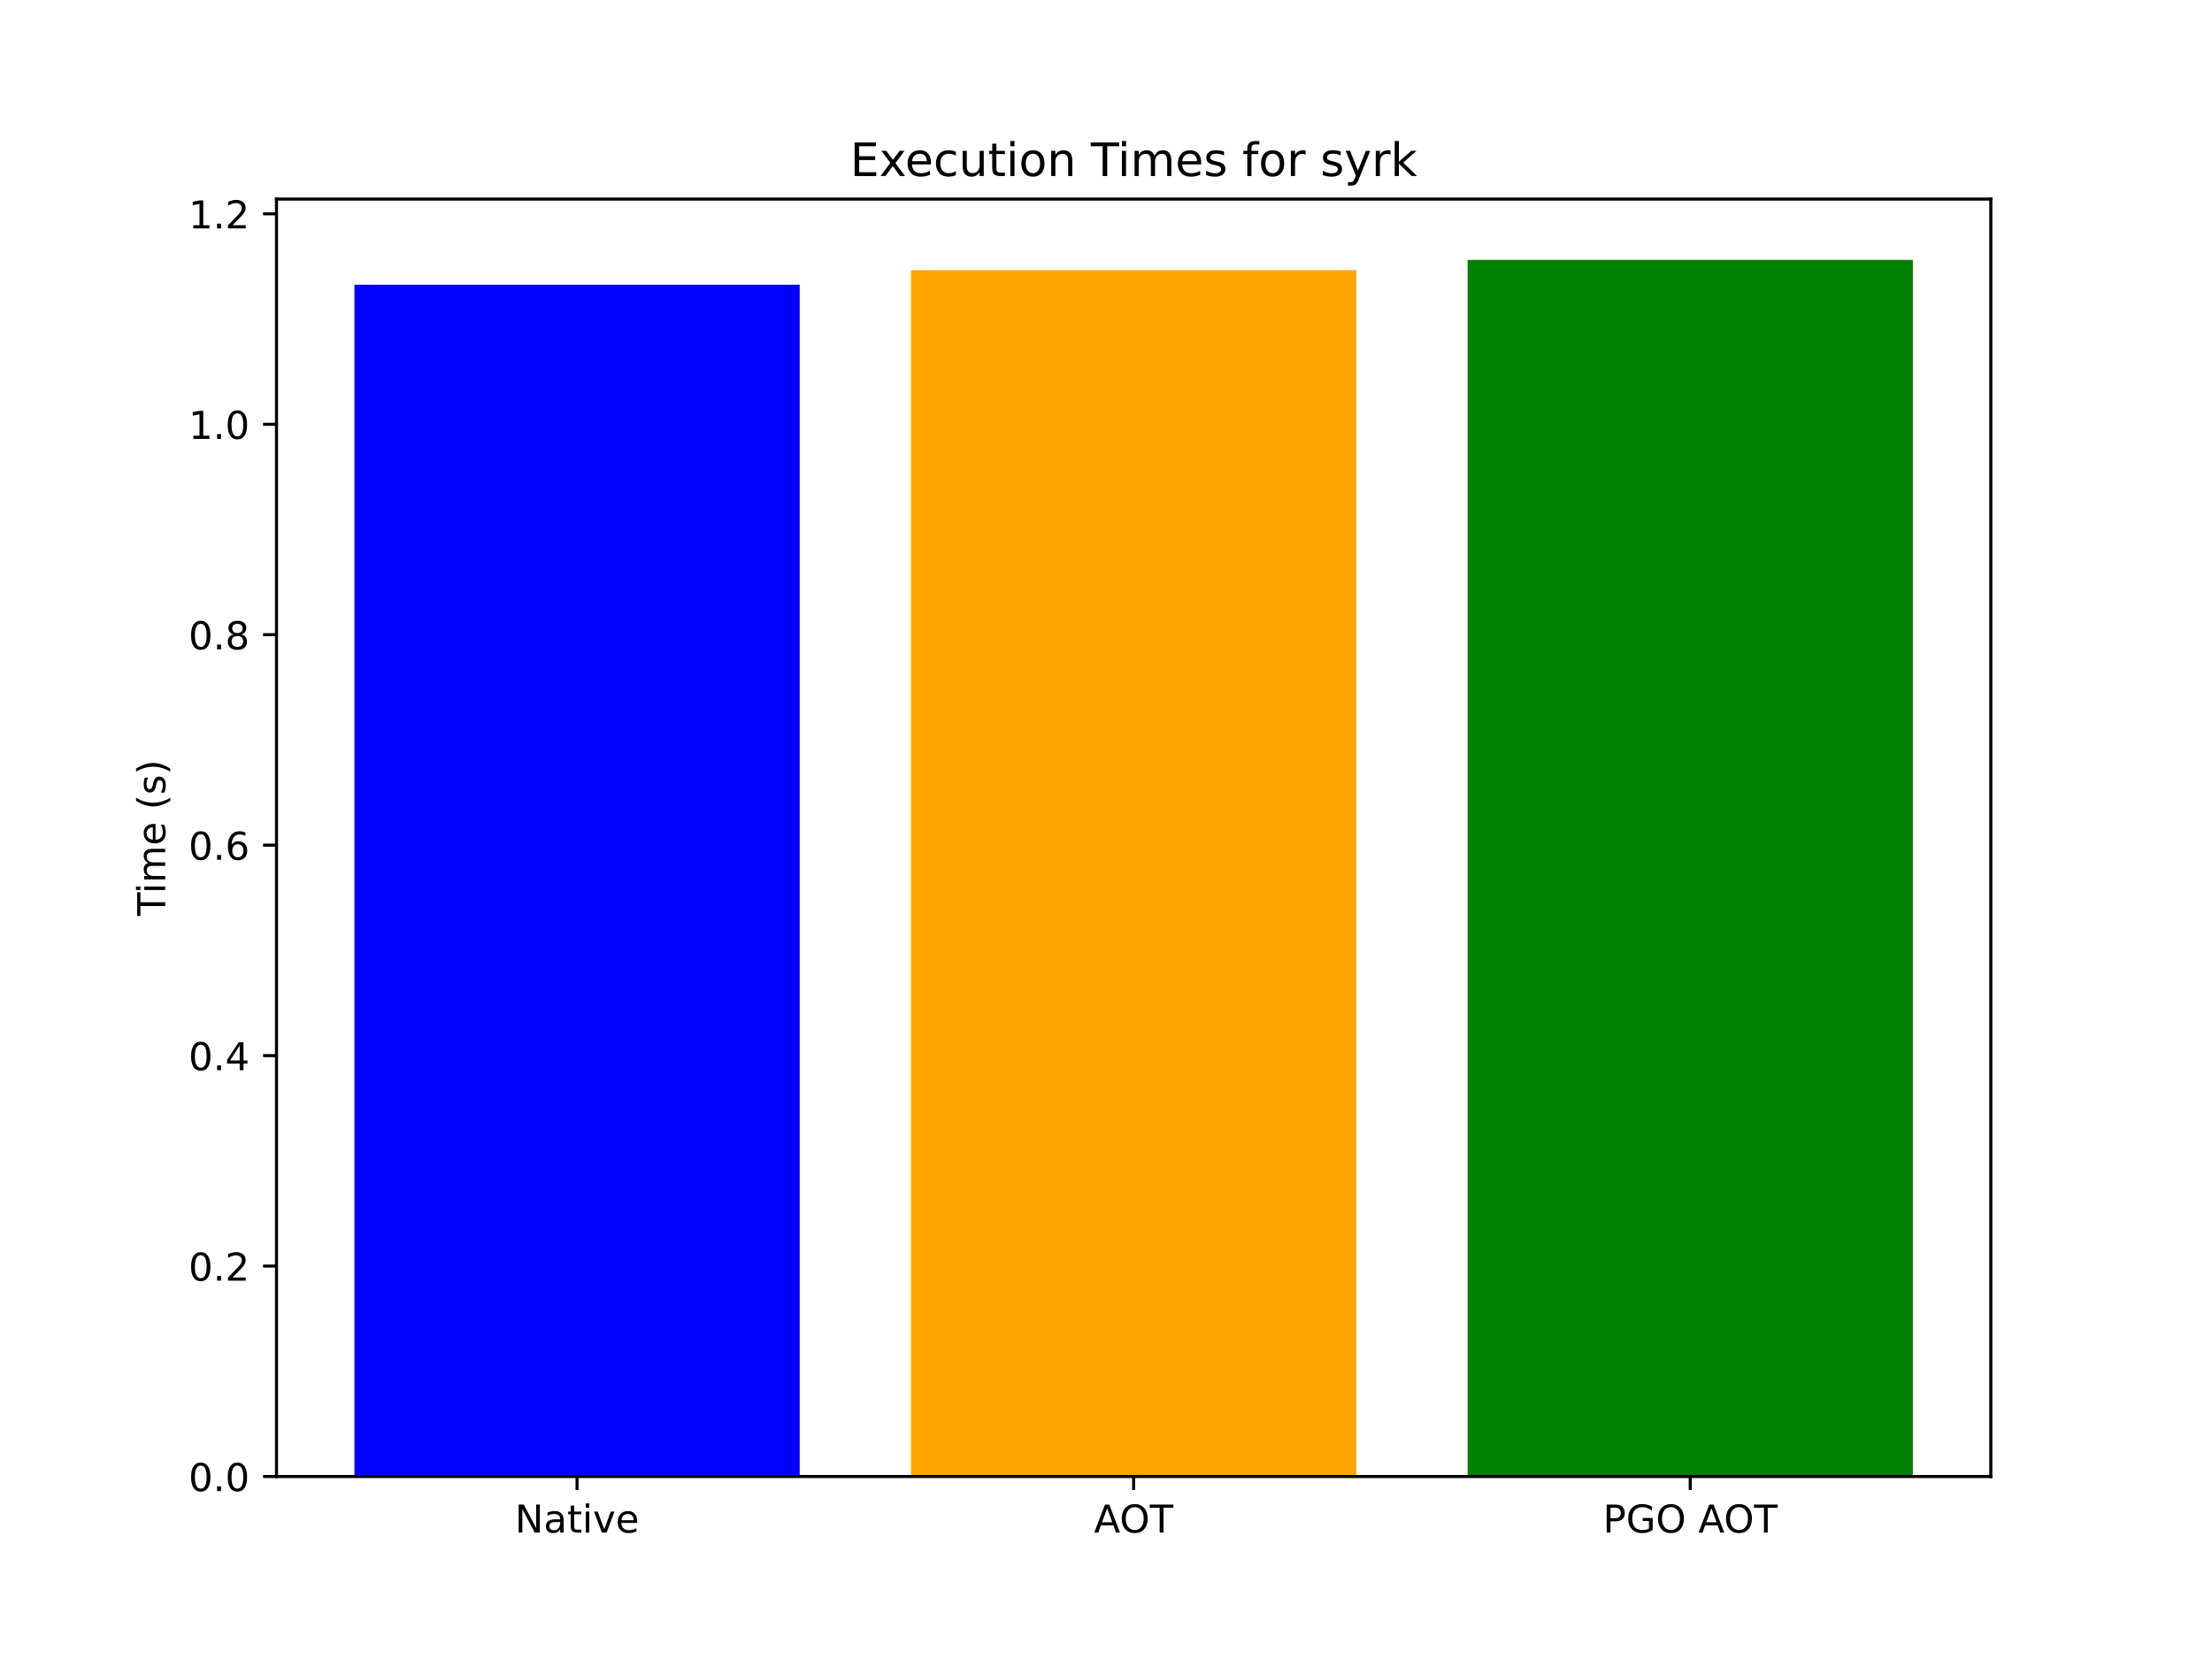
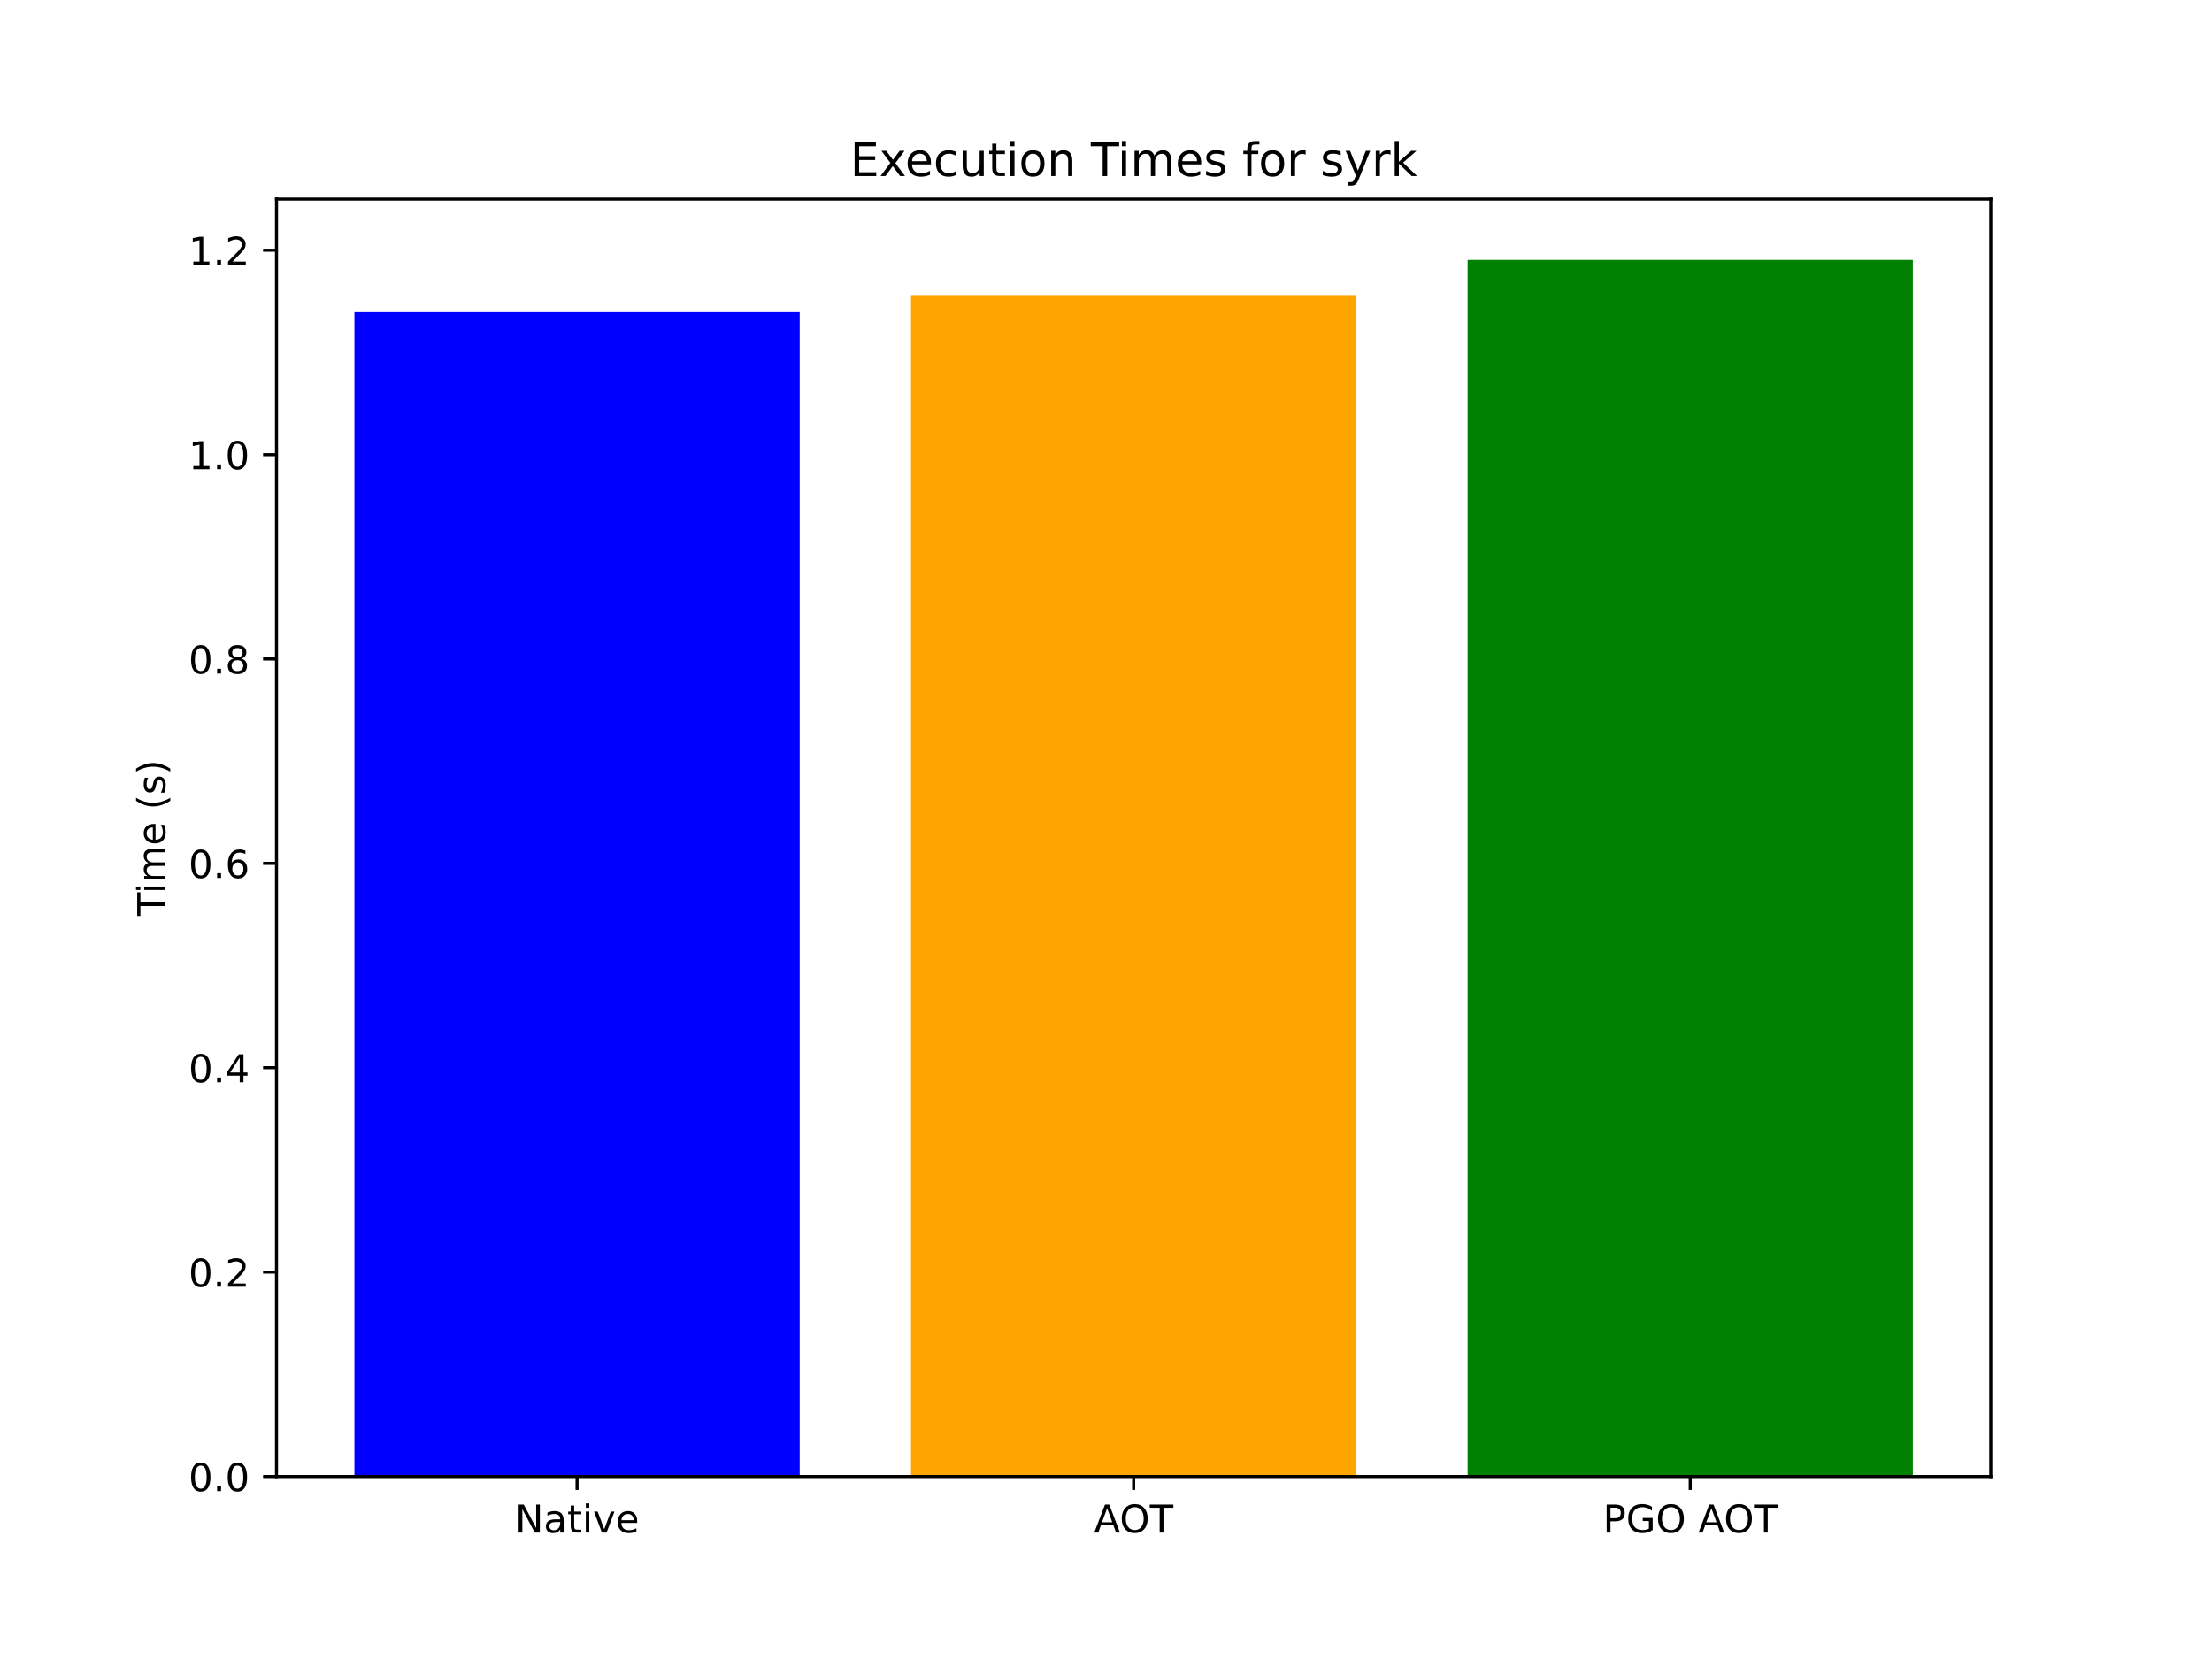
<svg xmlns="http://www.w3.org/2000/svg" xmlns:xlink="http://www.w3.org/1999/xlink" width="576pt" height="432pt" viewBox="0 0 576 432" version="1.1">
  <defs>
    <style type="text/css">*{stroke-linejoin: round; stroke-linecap: butt}</style>
  </defs>
  <g id="figure_1">
    <g id="patch_1">
      <path d="M 0 432  L 576 432  L 576 0  L 0 0  z " style="fill: #ffffff" />
    </g>
    <g id="axes_1">
      <g id="patch_2">
        <path d="M 72 384.48  L 518.4 384.48  L 518.4 51.84  L 72 51.84  z " style="fill: #ffffff" />
      </g>
      <g id="patch_3">
-         <path d="M 92.291 384.48  L 208.239 384.48  L 208.239 74.138  L 92.291 74.138  z " clip-path="url(#pb1b308cd5e)" style="fill: #0000ff" />
+         <path d="M 92.291 384.48  L 208.239 384.48  L 208.239 81.305  L 92.291 81.305  z " clip-path="url(#p80cf2b09c7)" style="fill: #0000ff" />
      </g>
      <g id="patch_4">
-         <path d="M 237.226 384.48  L 353.174 384.48  L 353.174 70.371  L 237.226 70.371  z " clip-path="url(#pb1b308cd5e)" style="fill: #ffa500" />
+         <path d="M 237.226 384.48  L 353.174 384.48  L 353.174 76.808  L 237.226 76.808  z " clip-path="url(#p80cf2b09c7)" style="fill: #ffa500" />
      </g>
      <g id="patch_5">
-         <path d="M 382.161 384.48  L 498.109 384.48  L 498.109 67.68  L 382.161 67.68  z " clip-path="url(#pb1b308cd5e)" style="fill: #008000" />
+         <path d="M 382.161 384.48  L 498.109 384.48  L 498.109 67.68  L 382.161 67.68  z " clip-path="url(#p80cf2b09c7)" style="fill: #008000" />
      </g>
      <g id="matplotlib.axis_1">
        <g id="xtick_1">
          <g id="line2d_1">
            <defs>
-               <path id="mfdcb4c9d56" d="M 0 0  L 0 3.5  " style="stroke: #000000; stroke-width: 0.8" />
+               <path id="m26dccfeee6" d="M 0 0  L 0 3.5  " style="stroke: #000000; stroke-width: 0.8" />
            </defs>
            <g>
-               <use xlink:href="#mfdcb4c9d56" x="150.265" y="384.48" style="stroke: #000000; stroke-width: 0.8" />
+               <use xlink:href="#m26dccfeee6" x="150.265" y="384.48" style="stroke: #000000; stroke-width: 0.8" />
            </g>
          </g>
          <g id="text_1">
            <g transform="translate(134.0751 399.0784) scale(0.1 -0.1)">
              <defs>
                <path id="DejaVuSans-4e" d="M 628 4666  L 1478 4666  L 3547 763  L 3547 4666  L 4159 4666  L 4159 0  L 3309 0  L 1241 3903  L 1241 0  L 628 0  L 628 4666  z " transform="scale(0.015625)" />
                <path id="DejaVuSans-61" d="M 2194 1759  Q 1497 1759 1228 1600  Q 959 1441 959 1056  Q 959 750 1161 570  Q 1363 391 1709 391  Q 2188 391 2477 730  Q 2766 1069 2766 1631  L 2766 1759  L 2194 1759  z M 3341 1997  L 3341 0  L 2766 0  L 2766 531  Q 2569 213 2275 61  Q 1981 -91 1556 -91  Q 1019 -91 701 211  Q 384 513 384 1019  Q 384 1609 779 1909  Q 1175 2209 1959 2209  L 2766 2209  L 2766 2266  Q 2766 2663 2505 2880  Q 2244 3097 1772 3097  Q 1472 3097 1187 3025  Q 903 2953 641 2809  L 641 3341  Q 956 3463 1253 3523  Q 1550 3584 1831 3584  Q 2591 3584 2966 3190  Q 3341 2797 3341 1997  z " transform="scale(0.015625)" />
                <path id="DejaVuSans-74" d="M 1172 4494  L 1172 3500  L 2356 3500  L 2356 3053  L 1172 3053  L 1172 1153  Q 1172 725 1289 603  Q 1406 481 1766 481  L 2356 481  L 2356 0  L 1766 0  Q 1100 0 847 248  Q 594 497 594 1153  L 594 3053  L 172 3053  L 172 3500  L 594 3500  L 594 4494  L 1172 4494  z " transform="scale(0.015625)" />
                <path id="DejaVuSans-69" d="M 603 3500  L 1178 3500  L 1178 0  L 603 0  L 603 3500  z M 603 4863  L 1178 4863  L 1178 4134  L 603 4134  L 603 4863  z " transform="scale(0.015625)" />
                <path id="DejaVuSans-76" d="M 191 3500  L 800 3500  L 1894 563  L 2988 3500  L 3597 3500  L 2284 0  L 1503 0  L 191 3500  z " transform="scale(0.015625)" />
                <path id="DejaVuSans-65" d="M 3597 1894  L 3597 1613  L 953 1613  Q 991 1019 1311 708  Q 1631 397 2203 397  Q 2534 397 2845 478  Q 3156 559 3463 722  L 3463 178  Q 3153 47 2828 -22  Q 2503 -91 2169 -91  Q 1331 -91 842 396  Q 353 884 353 1716  Q 353 2575 817 3079  Q 1281 3584 2069 3584  Q 2775 3584 3186 3129  Q 3597 2675 3597 1894  z M 3022 2063  Q 3016 2534 2758 2815  Q 2500 3097 2075 3097  Q 1594 3097 1305 2825  Q 1016 2553 972 2059  L 3022 2063  z " transform="scale(0.015625)" />
              </defs>
              <use xlink:href="#DejaVuSans-4e" />
              <use xlink:href="#DejaVuSans-61" transform="translate(74.80469 0)" />
              <use xlink:href="#DejaVuSans-74" transform="translate(136.084 0)" />
              <use xlink:href="#DejaVuSans-69" transform="translate(175.293 0)" />
              <use xlink:href="#DejaVuSans-76" transform="translate(203.0762 0)" />
              <use xlink:href="#DejaVuSans-65" transform="translate(262.2559 0)" />
            </g>
          </g>
        </g>
        <g id="xtick_2">
          <g id="line2d_2">
            <g>
-               <use xlink:href="#mfdcb4c9d56" x="295.2" y="384.48" style="stroke: #000000; stroke-width: 0.8" />
+               <use xlink:href="#m26dccfeee6" x="295.2" y="384.48" style="stroke: #000000; stroke-width: 0.8" />
            </g>
          </g>
          <g id="text_2">
            <g transform="translate(284.8773 399.0784) scale(0.1 -0.1)">
              <defs>
                <path id="DejaVuSans-41" d="M 2188 4044  L 1331 1722  L 3047 1722  L 2188 4044  z M 1831 4666  L 2547 4666  L 4325 0  L 3669 0  L 3244 1197  L 1141 1197  L 716 0  L 50 0  L 1831 4666  z " transform="scale(0.015625)" />
                <path id="DejaVuSans-4f" d="M 2522 4238  Q 1834 4238 1429 3725  Q 1025 3213 1025 2328  Q 1025 1447 1429 934  Q 1834 422 2522 422  Q 3209 422 3611 934  Q 4013 1447 4013 2328  Q 4013 3213 3611 3725  Q 3209 4238 2522 4238  z M 2522 4750  Q 3503 4750 4090 4092  Q 4678 3434 4678 2328  Q 4678 1225 4090 567  Q 3503 -91 2522 -91  Q 1538 -91 948 565  Q 359 1222 359 2328  Q 359 3434 948 4092  Q 1538 4750 2522 4750  z " transform="scale(0.015625)" />
                <path id="DejaVuSans-54" d="M -19 4666  L 3928 4666  L 3928 4134  L 2272 4134  L 2272 0  L 1638 0  L 1638 4134  L -19 4134  L -19 4666  z " transform="scale(0.015625)" />
              </defs>
              <use xlink:href="#DejaVuSans-41" />
              <use xlink:href="#DejaVuSans-4f" transform="translate(66.6582 0)" />
              <use xlink:href="#DejaVuSans-54" transform="translate(145.3691 0)" />
            </g>
          </g>
        </g>
        <g id="xtick_3">
          <g id="line2d_3">
            <g>
-               <use xlink:href="#mfdcb4c9d56" x="440.135" y="384.48" style="stroke: #000000; stroke-width: 0.8" />
+               <use xlink:href="#m26dccfeee6" x="440.135" y="384.48" style="stroke: #000000; stroke-width: 0.8" />
            </g>
          </g>
          <g id="text_3">
            <g transform="translate(417.3983 399.0784) scale(0.1 -0.1)">
              <defs>
                <path id="DejaVuSans-50" d="M 1259 4147  L 1259 2394  L 2053 2394  Q 2494 2394 2734 2622  Q 2975 2850 2975 3272  Q 2975 3691 2734 3919  Q 2494 4147 2053 4147  L 1259 4147  z M 628 4666  L 2053 4666  Q 2838 4666 3239 4311  Q 3641 3956 3641 3272  Q 3641 2581 3239 2228  Q 2838 1875 2053 1875  L 1259 1875  L 1259 0  L 628 0  L 628 4666  z " transform="scale(0.015625)" />
                <path id="DejaVuSans-47" d="M 3809 666  L 3809 1919  L 2778 1919  L 2778 2438  L 4434 2438  L 4434 434  Q 4069 175 3628 42  Q 3188 -91 2688 -91  Q 1594 -91 976 548  Q 359 1188 359 2328  Q 359 3472 976 4111  Q 1594 4750 2688 4750  Q 3144 4750 3555 4637  Q 3966 4525 4313 4306  L 4313 3634  Q 3963 3931 3569 4081  Q 3175 4231 2741 4231  Q 1884 4231 1454 3753  Q 1025 3275 1025 2328  Q 1025 1384 1454 906  Q 1884 428 2741 428  Q 3075 428 3337 486  Q 3600 544 3809 666  z " transform="scale(0.015625)" />
                <path id="DejaVuSans-20" transform="scale(0.015625)" />
              </defs>
              <use xlink:href="#DejaVuSans-50" />
              <use xlink:href="#DejaVuSans-47" transform="translate(60.30273 0)" />
              <use xlink:href="#DejaVuSans-4f" transform="translate(137.793 0)" />
              <use xlink:href="#DejaVuSans-20" transform="translate(216.5039 0)" />
              <use xlink:href="#DejaVuSans-41" transform="translate(248.291 0)" />
              <use xlink:href="#DejaVuSans-4f" transform="translate(314.9492 0)" />
              <use xlink:href="#DejaVuSans-54" transform="translate(393.6602 0)" />
            </g>
          </g>
        </g>
      </g>
      <g id="matplotlib.axis_2">
        <g id="ytick_1">
          <g id="line2d_4">
            <defs>
-               <path id="m3b7f48f444" d="M 0 0  L -3.5 0  " style="stroke: #000000; stroke-width: 0.8" />
+               <path id="m4bf844728c" d="M 0 0  L -3.5 0  " style="stroke: #000000; stroke-width: 0.8" />
            </defs>
            <g>
-               <use xlink:href="#m3b7f48f444" x="72" y="384.48" style="stroke: #000000; stroke-width: 0.8" />
+               <use xlink:href="#m4bf844728c" x="72" y="384.48" style="stroke: #000000; stroke-width: 0.8" />
            </g>
          </g>
          <g id="text_4">
            <g transform="translate(49.09687 388.2792) scale(0.1 -0.1)">
              <defs>
                <path id="DejaVuSans-30" d="M 2034 4250  Q 1547 4250 1301 3770  Q 1056 3291 1056 2328  Q 1056 1369 1301 889  Q 1547 409 2034 409  Q 2525 409 2770 889  Q 3016 1369 3016 2328  Q 3016 3291 2770 3770  Q 2525 4250 2034 4250  z M 2034 4750  Q 2819 4750 3233 4129  Q 3647 3509 3647 2328  Q 3647 1150 3233 529  Q 2819 -91 2034 -91  Q 1250 -91 836 529  Q 422 1150 422 2328  Q 422 3509 836 4129  Q 1250 4750 2034 4750  z " transform="scale(0.015625)" />
                <path id="DejaVuSans-2e" d="M 684 794  L 1344 794  L 1344 0  L 684 0  L 684 794  z " transform="scale(0.015625)" />
              </defs>
              <use xlink:href="#DejaVuSans-30" />
              <use xlink:href="#DejaVuSans-2e" transform="translate(63.62305 0)" />
              <use xlink:href="#DejaVuSans-30" transform="translate(95.41016 0)" />
            </g>
          </g>
        </g>
        <g id="ytick_2">
          <g id="line2d_5">
            <g>
-               <use xlink:href="#m3b7f48f444" x="72" y="329.68" style="stroke: #000000; stroke-width: 0.8" />
+               <use xlink:href="#m4bf844728c" x="72" y="331.259" style="stroke: #000000; stroke-width: 0.8" />
            </g>
          </g>
          <g id="text_5">
-             <g transform="translate(49.09687 333.4787) scale(0.1 -0.1)">
+             <g transform="translate(49.09687 335.0577) scale(0.1 -0.1)">
              <defs>
                <path id="DejaVuSans-32" d="M 1228 531  L 3431 531  L 3431 0  L 469 0  L 469 531  Q 828 903 1448 1529  Q 2069 2156 2228 2338  Q 2531 2678 2651 2914  Q 2772 3150 2772 3378  Q 2772 3750 2511 3984  Q 2250 4219 1831 4219  Q 1534 4219 1204 4116  Q 875 4013 500 3803  L 500 4441  Q 881 4594 1212 4672  Q 1544 4750 1819 4750  Q 2544 4750 2975 4387  Q 3406 4025 3406 3419  Q 3406 3131 3298 2873  Q 3191 2616 2906 2266  Q 2828 2175 2409 1742  Q 1991 1309 1228 531  z " transform="scale(0.015625)" />
              </defs>
              <use xlink:href="#DejaVuSans-30" />
              <use xlink:href="#DejaVuSans-2e" transform="translate(63.62305 0)" />
              <use xlink:href="#DejaVuSans-32" transform="translate(95.41016 0)" />
            </g>
          </g>
        </g>
        <g id="ytick_3">
          <g id="line2d_6">
            <g>
-               <use xlink:href="#m3b7f48f444" x="72" y="274.879" style="stroke: #000000; stroke-width: 0.8" />
+               <use xlink:href="#m4bf844728c" x="72" y="278.037" style="stroke: #000000; stroke-width: 0.8" />
            </g>
          </g>
          <g id="text_6">
-             <g transform="translate(49.09687 278.6782) scale(0.1 -0.1)">
+             <g transform="translate(49.09687 281.8362) scale(0.1 -0.1)">
              <defs>
                <path id="DejaVuSans-34" d="M 2419 4116  L 825 1625  L 2419 1625  L 2419 4116  z M 2253 4666  L 3047 4666  L 3047 1625  L 3713 1625  L 3713 1100  L 3047 1100  L 3047 0  L 2419 0  L 2419 1100  L 313 1100  L 313 1709  L 2253 4666  z " transform="scale(0.015625)" />
              </defs>
              <use xlink:href="#DejaVuSans-30" />
              <use xlink:href="#DejaVuSans-2e" transform="translate(63.62305 0)" />
              <use xlink:href="#DejaVuSans-34" transform="translate(95.41016 0)" />
            </g>
          </g>
        </g>
        <g id="ytick_4">
          <g id="line2d_7">
            <g>
-               <use xlink:href="#m3b7f48f444" x="72" y="220.079" style="stroke: #000000; stroke-width: 0.8" />
+               <use xlink:href="#m4bf844728c" x="72" y="224.816" style="stroke: #000000; stroke-width: 0.8" />
            </g>
          </g>
          <g id="text_7">
-             <g transform="translate(49.09687 223.8778) scale(0.1 -0.1)">
+             <g transform="translate(49.09687 228.6147) scale(0.1 -0.1)">
              <defs>
                <path id="DejaVuSans-36" d="M 2113 2584  Q 1688 2584 1439 2293  Q 1191 2003 1191 1497  Q 1191 994 1439 701  Q 1688 409 2113 409  Q 2538 409 2786 701  Q 3034 994 3034 1497  Q 3034 2003 2786 2293  Q 2538 2584 2113 2584  z M 3366 4563  L 3366 3988  Q 3128 4100 2886 4159  Q 2644 4219 2406 4219  Q 1781 4219 1451 3797  Q 1122 3375 1075 2522  Q 1259 2794 1537 2939  Q 1816 3084 2150 3084  Q 2853 3084 3261 2657  Q 3669 2231 3669 1497  Q 3669 778 3244 343  Q 2819 -91 2113 -91  Q 1303 -91 875 529  Q 447 1150 447 2328  Q 447 3434 972 4092  Q 1497 4750 2381 4750  Q 2619 4750 2861 4703  Q 3103 4656 3366 4563  z " transform="scale(0.015625)" />
              </defs>
              <use xlink:href="#DejaVuSans-30" />
              <use xlink:href="#DejaVuSans-2e" transform="translate(63.62305 0)" />
              <use xlink:href="#DejaVuSans-36" transform="translate(95.41016 0)" />
            </g>
          </g>
        </g>
        <g id="ytick_5">
          <g id="line2d_8">
            <g>
-               <use xlink:href="#m3b7f48f444" x="72" y="165.278" style="stroke: #000000; stroke-width: 0.8" />
+               <use xlink:href="#m4bf844728c" x="72" y="171.594" style="stroke: #000000; stroke-width: 0.8" />
            </g>
          </g>
          <g id="text_8">
-             <g transform="translate(49.09687 169.0773) scale(0.1 -0.1)">
+             <g transform="translate(49.09687 175.3933) scale(0.1 -0.1)">
              <defs>
                <path id="DejaVuSans-38" d="M 2034 2216  Q 1584 2216 1326 1975  Q 1069 1734 1069 1313  Q 1069 891 1326 650  Q 1584 409 2034 409  Q 2484 409 2743 651  Q 3003 894 3003 1313  Q 3003 1734 2745 1975  Q 2488 2216 2034 2216  z M 1403 2484  Q 997 2584 770 2862  Q 544 3141 544 3541  Q 544 4100 942 4425  Q 1341 4750 2034 4750  Q 2731 4750 3128 4425  Q 3525 4100 3525 3541  Q 3525 3141 3298 2862  Q 3072 2584 2669 2484  Q 3125 2378 3379 2068  Q 3634 1759 3634 1313  Q 3634 634 3220 271  Q 2806 -91 2034 -91  Q 1263 -91 848 271  Q 434 634 434 1313  Q 434 1759 690 2068  Q 947 2378 1403 2484  z M 1172 3481  Q 1172 3119 1398 2916  Q 1625 2713 2034 2713  Q 2441 2713 2670 2916  Q 2900 3119 2900 3481  Q 2900 3844 2670 4047  Q 2441 4250 2034 4250  Q 1625 4250 1398 4047  Q 1172 3844 1172 3481  z " transform="scale(0.015625)" />
              </defs>
              <use xlink:href="#DejaVuSans-30" />
              <use xlink:href="#DejaVuSans-2e" transform="translate(63.62305 0)" />
              <use xlink:href="#DejaVuSans-38" transform="translate(95.41016 0)" />
            </g>
          </g>
        </g>
        <g id="ytick_6">
          <g id="line2d_9">
            <g>
-               <use xlink:href="#m3b7f48f444" x="72" y="110.478" style="stroke: #000000; stroke-width: 0.8" />
+               <use xlink:href="#m4bf844728c" x="72" y="118.373" style="stroke: #000000; stroke-width: 0.8" />
            </g>
          </g>
          <g id="text_9">
-             <g transform="translate(49.09687 114.2768) scale(0.1 -0.1)">
+             <g transform="translate(49.09687 122.1718) scale(0.1 -0.1)">
              <defs>
                <path id="DejaVuSans-31" d="M 794 531  L 1825 531  L 1825 4091  L 703 3866  L 703 4441  L 1819 4666  L 2450 4666  L 2450 531  L 3481 531  L 3481 0  L 794 0  L 794 531  z " transform="scale(0.015625)" />
              </defs>
              <use xlink:href="#DejaVuSans-31" />
              <use xlink:href="#DejaVuSans-2e" transform="translate(63.62305 0)" />
              <use xlink:href="#DejaVuSans-30" transform="translate(95.41016 0)" />
            </g>
          </g>
        </g>
        <g id="ytick_7">
          <g id="line2d_10">
            <g>
-               <use xlink:href="#m3b7f48f444" x="72" y="55.677" style="stroke: #000000; stroke-width: 0.8" />
+               <use xlink:href="#m4bf844728c" x="72" y="65.151" style="stroke: #000000; stroke-width: 0.8" />
            </g>
          </g>
          <g id="text_10">
-             <g transform="translate(49.09687 59.47629) scale(0.1 -0.1)">
+             <g transform="translate(49.09687 68.95028) scale(0.1 -0.1)">
              <use xlink:href="#DejaVuSans-31" />
              <use xlink:href="#DejaVuSans-2e" transform="translate(63.62305 0)" />
              <use xlink:href="#DejaVuSans-32" transform="translate(95.41016 0)" />
            </g>
          </g>
        </g>
        <g id="text_11">
          <g transform="translate(43.01719 238.4889) rotate(-90) scale(0.1 -0.1)">
            <defs>
              <path id="DejaVuSans-6d" d="M 3328 2828  Q 3544 3216 3844 3400  Q 4144 3584 4550 3584  Q 5097 3584 5394 3201  Q 5691 2819 5691 2113  L 5691 0  L 5113 0  L 5113 2094  Q 5113 2597 4934 2840  Q 4756 3084 4391 3084  Q 3944 3084 3684 2787  Q 3425 2491 3425 1978  L 3425 0  L 2847 0  L 2847 2094  Q 2847 2600 2669 2842  Q 2491 3084 2119 3084  Q 1678 3084 1418 2786  Q 1159 2488 1159 1978  L 1159 0  L 581 0  L 581 3500  L 1159 3500  L 1159 2956  Q 1356 3278 1631 3431  Q 1906 3584 2284 3584  Q 2666 3584 2933 3390  Q 3200 3197 3328 2828  z " transform="scale(0.015625)" />
              <path id="DejaVuSans-28" d="M 1984 4856  Q 1566 4138 1362 3434  Q 1159 2731 1159 2009  Q 1159 1288 1364 580  Q 1569 -128 1984 -844  L 1484 -844  Q 1016 -109 783 600  Q 550 1309 550 2009  Q 550 2706 781 3412  Q 1013 4119 1484 4856  L 1984 4856  z " transform="scale(0.015625)" />
              <path id="DejaVuSans-73" d="M 2834 3397  L 2834 2853  Q 2591 2978 2328 3040  Q 2066 3103 1784 3103  Q 1356 3103 1142 2972  Q 928 2841 928 2578  Q 928 2378 1081 2264  Q 1234 2150 1697 2047  L 1894 2003  Q 2506 1872 2764 1633  Q 3022 1394 3022 966  Q 3022 478 2636 193  Q 2250 -91 1575 -91  Q 1294 -91 989 -36  Q 684 19 347 128  L 347 722  Q 666 556 975 473  Q 1284 391 1588 391  Q 1994 391 2212 530  Q 2431 669 2431 922  Q 2431 1156 2273 1281  Q 2116 1406 1581 1522  L 1381 1569  Q 847 1681 609 1914  Q 372 2147 372 2553  Q 372 3047 722 3315  Q 1072 3584 1716 3584  Q 2034 3584 2315 3537  Q 2597 3491 2834 3397  z " transform="scale(0.015625)" />
              <path id="DejaVuSans-29" d="M 513 4856  L 1013 4856  Q 1481 4119 1714 3412  Q 1947 2706 1947 2009  Q 1947 1309 1714 600  Q 1481 -109 1013 -844  L 513 -844  Q 928 -128 1133 580  Q 1338 1288 1338 2009  Q 1338 2731 1133 3434  Q 928 4138 513 4856  z " transform="scale(0.015625)" />
            </defs>
            <use xlink:href="#DejaVuSans-54" />
            <use xlink:href="#DejaVuSans-69" transform="translate(57.95898 0)" />
            <use xlink:href="#DejaVuSans-6d" transform="translate(85.74219 0)" />
            <use xlink:href="#DejaVuSans-65" transform="translate(183.1543 0)" />
            <use xlink:href="#DejaVuSans-20" transform="translate(244.6777 0)" />
            <use xlink:href="#DejaVuSans-28" transform="translate(276.4648 0)" />
            <use xlink:href="#DejaVuSans-73" transform="translate(315.4785 0)" />
            <use xlink:href="#DejaVuSans-29" transform="translate(367.5781 0)" />
          </g>
        </g>
      </g>
      <g id="patch_6">
        <path d="M 72 384.48  L 72 51.84  " style="fill: none; stroke: #000000; stroke-width: 0.8; stroke-linejoin: miter; stroke-linecap: square" />
      </g>
      <g id="patch_7">
        <path d="M 518.4 384.48  L 518.4 51.84  " style="fill: none; stroke: #000000; stroke-width: 0.8; stroke-linejoin: miter; stroke-linecap: square" />
      </g>
      <g id="patch_8">
        <path d="M 72 384.48  L 518.4 384.48  " style="fill: none; stroke: #000000; stroke-width: 0.8; stroke-linejoin: miter; stroke-linecap: square" />
      </g>
      <g id="patch_9">
        <path d="M 72 51.84  L 518.4 51.84  " style="fill: none; stroke: #000000; stroke-width: 0.8; stroke-linejoin: miter; stroke-linecap: square" />
      </g>
      <g id="text_12">
        <g transform="translate(221.3644 45.84) scale(0.12 -0.12)">
          <defs>
            <path id="DejaVuSans-45" d="M 628 4666  L 3578 4666  L 3578 4134  L 1259 4134  L 1259 2753  L 3481 2753  L 3481 2222  L 1259 2222  L 1259 531  L 3634 531  L 3634 0  L 628 0  L 628 4666  z " transform="scale(0.015625)" />
            <path id="DejaVuSans-78" d="M 3513 3500  L 2247 1797  L 3578 0  L 2900 0  L 1881 1375  L 863 0  L 184 0  L 1544 1831  L 300 3500  L 978 3500  L 1906 2253  L 2834 3500  L 3513 3500  z " transform="scale(0.015625)" />
            <path id="DejaVuSans-63" d="M 3122 3366  L 3122 2828  Q 2878 2963 2633 3030  Q 2388 3097 2138 3097  Q 1578 3097 1268 2742  Q 959 2388 959 1747  Q 959 1106 1268 751  Q 1578 397 2138 397  Q 2388 397 2633 464  Q 2878 531 3122 666  L 3122 134  Q 2881 22 2623 -34  Q 2366 -91 2075 -91  Q 1284 -91 818 406  Q 353 903 353 1747  Q 353 2603 823 3093  Q 1294 3584 2113 3584  Q 2378 3584 2631 3529  Q 2884 3475 3122 3366  z " transform="scale(0.015625)" />
            <path id="DejaVuSans-75" d="M 544 1381  L 544 3500  L 1119 3500  L 1119 1403  Q 1119 906 1312 657  Q 1506 409 1894 409  Q 2359 409 2629 706  Q 2900 1003 2900 1516  L 2900 3500  L 3475 3500  L 3475 0  L 2900 0  L 2900 538  Q 2691 219 2414 64  Q 2138 -91 1772 -91  Q 1169 -91 856 284  Q 544 659 544 1381  z M 1991 3584  L 1991 3584  z " transform="scale(0.015625)" />
            <path id="DejaVuSans-6f" d="M 1959 3097  Q 1497 3097 1228 2736  Q 959 2375 959 1747  Q 959 1119 1226 758  Q 1494 397 1959 397  Q 2419 397 2687 759  Q 2956 1122 2956 1747  Q 2956 2369 2687 2733  Q 2419 3097 1959 3097  z M 1959 3584  Q 2709 3584 3137 3096  Q 3566 2609 3566 1747  Q 3566 888 3137 398  Q 2709 -91 1959 -91  Q 1206 -91 779 398  Q 353 888 353 1747  Q 353 2609 779 3096  Q 1206 3584 1959 3584  z " transform="scale(0.015625)" />
            <path id="DejaVuSans-6e" d="M 3513 2113  L 3513 0  L 2938 0  L 2938 2094  Q 2938 2591 2744 2837  Q 2550 3084 2163 3084  Q 1697 3084 1428 2787  Q 1159 2491 1159 1978  L 1159 0  L 581 0  L 581 3500  L 1159 3500  L 1159 2956  Q 1366 3272 1645 3428  Q 1925 3584 2291 3584  Q 2894 3584 3203 3211  Q 3513 2838 3513 2113  z " transform="scale(0.015625)" />
            <path id="DejaVuSans-66" d="M 2375 4863  L 2375 4384  L 1825 4384  Q 1516 4384 1395 4259  Q 1275 4134 1275 3809  L 1275 3500  L 2222 3500  L 2222 3053  L 1275 3053  L 1275 0  L 697 0  L 697 3053  L 147 3053  L 147 3500  L 697 3500  L 697 3744  Q 697 4328 969 4595  Q 1241 4863 1831 4863  L 2375 4863  z " transform="scale(0.015625)" />
            <path id="DejaVuSans-72" d="M 2631 2963  Q 2534 3019 2420 3045  Q 2306 3072 2169 3072  Q 1681 3072 1420 2755  Q 1159 2438 1159 1844  L 1159 0  L 581 0  L 581 3500  L 1159 3500  L 1159 2956  Q 1341 3275 1631 3429  Q 1922 3584 2338 3584  Q 2397 3584 2469 3576  Q 2541 3569 2628 3553  L 2631 2963  z " transform="scale(0.015625)" />
            <path id="DejaVuSans-79" d="M 2059 -325  Q 1816 -950 1584 -1140  Q 1353 -1331 966 -1331  L 506 -1331  L 506 -850  L 844 -850  Q 1081 -850 1212 -737  Q 1344 -625 1503 -206  L 1606 56  L 191 3500  L 800 3500  L 1894 763  L 2988 3500  L 3597 3500  L 2059 -325  z " transform="scale(0.015625)" />
            <path id="DejaVuSans-6b" d="M 581 4863  L 1159 4863  L 1159 1991  L 2875 3500  L 3609 3500  L 1753 1863  L 3688 0  L 2938 0  L 1159 1709  L 1159 0  L 581 0  L 581 4863  z " transform="scale(0.015625)" />
          </defs>
          <use xlink:href="#DejaVuSans-45" />
          <use xlink:href="#DejaVuSans-78" transform="translate(63.18359 0)" />
          <use xlink:href="#DejaVuSans-65" transform="translate(119.2383 0)" />
          <use xlink:href="#DejaVuSans-63" transform="translate(180.7617 0)" />
          <use xlink:href="#DejaVuSans-75" transform="translate(235.7422 0)" />
          <use xlink:href="#DejaVuSans-74" transform="translate(299.1211 0)" />
          <use xlink:href="#DejaVuSans-69" transform="translate(338.3301 0)" />
          <use xlink:href="#DejaVuSans-6f" transform="translate(366.1133 0)" />
          <use xlink:href="#DejaVuSans-6e" transform="translate(427.2949 0)" />
          <use xlink:href="#DejaVuSans-20" transform="translate(490.6738 0)" />
          <use xlink:href="#DejaVuSans-54" transform="translate(522.4609 0)" />
          <use xlink:href="#DejaVuSans-69" transform="translate(580.4199 0)" />
          <use xlink:href="#DejaVuSans-6d" transform="translate(608.2031 0)" />
          <use xlink:href="#DejaVuSans-65" transform="translate(705.6152 0)" />
          <use xlink:href="#DejaVuSans-73" transform="translate(767.1387 0)" />
          <use xlink:href="#DejaVuSans-20" transform="translate(819.2383 0)" />
          <use xlink:href="#DejaVuSans-66" transform="translate(851.0254 0)" />
          <use xlink:href="#DejaVuSans-6f" transform="translate(886.2305 0)" />
          <use xlink:href="#DejaVuSans-72" transform="translate(947.4121 0)" />
          <use xlink:href="#DejaVuSans-20" transform="translate(988.5254 0)" />
          <use xlink:href="#DejaVuSans-73" transform="translate(1020.312 0)" />
          <use xlink:href="#DejaVuSans-79" transform="translate(1072.412 0)" />
          <use xlink:href="#DejaVuSans-72" transform="translate(1131.592 0)" />
          <use xlink:href="#DejaVuSans-6b" transform="translate(1172.705 0)" />
        </g>
      </g>
    </g>
  </g>
  <defs>
-     <clipPath id="pb1b308cd5e">
+     <clipPath id="p80cf2b09c7">
      <rect x="72" y="51.84" width="446.4" height="332.64" />
    </clipPath>
  </defs>
</svg>
